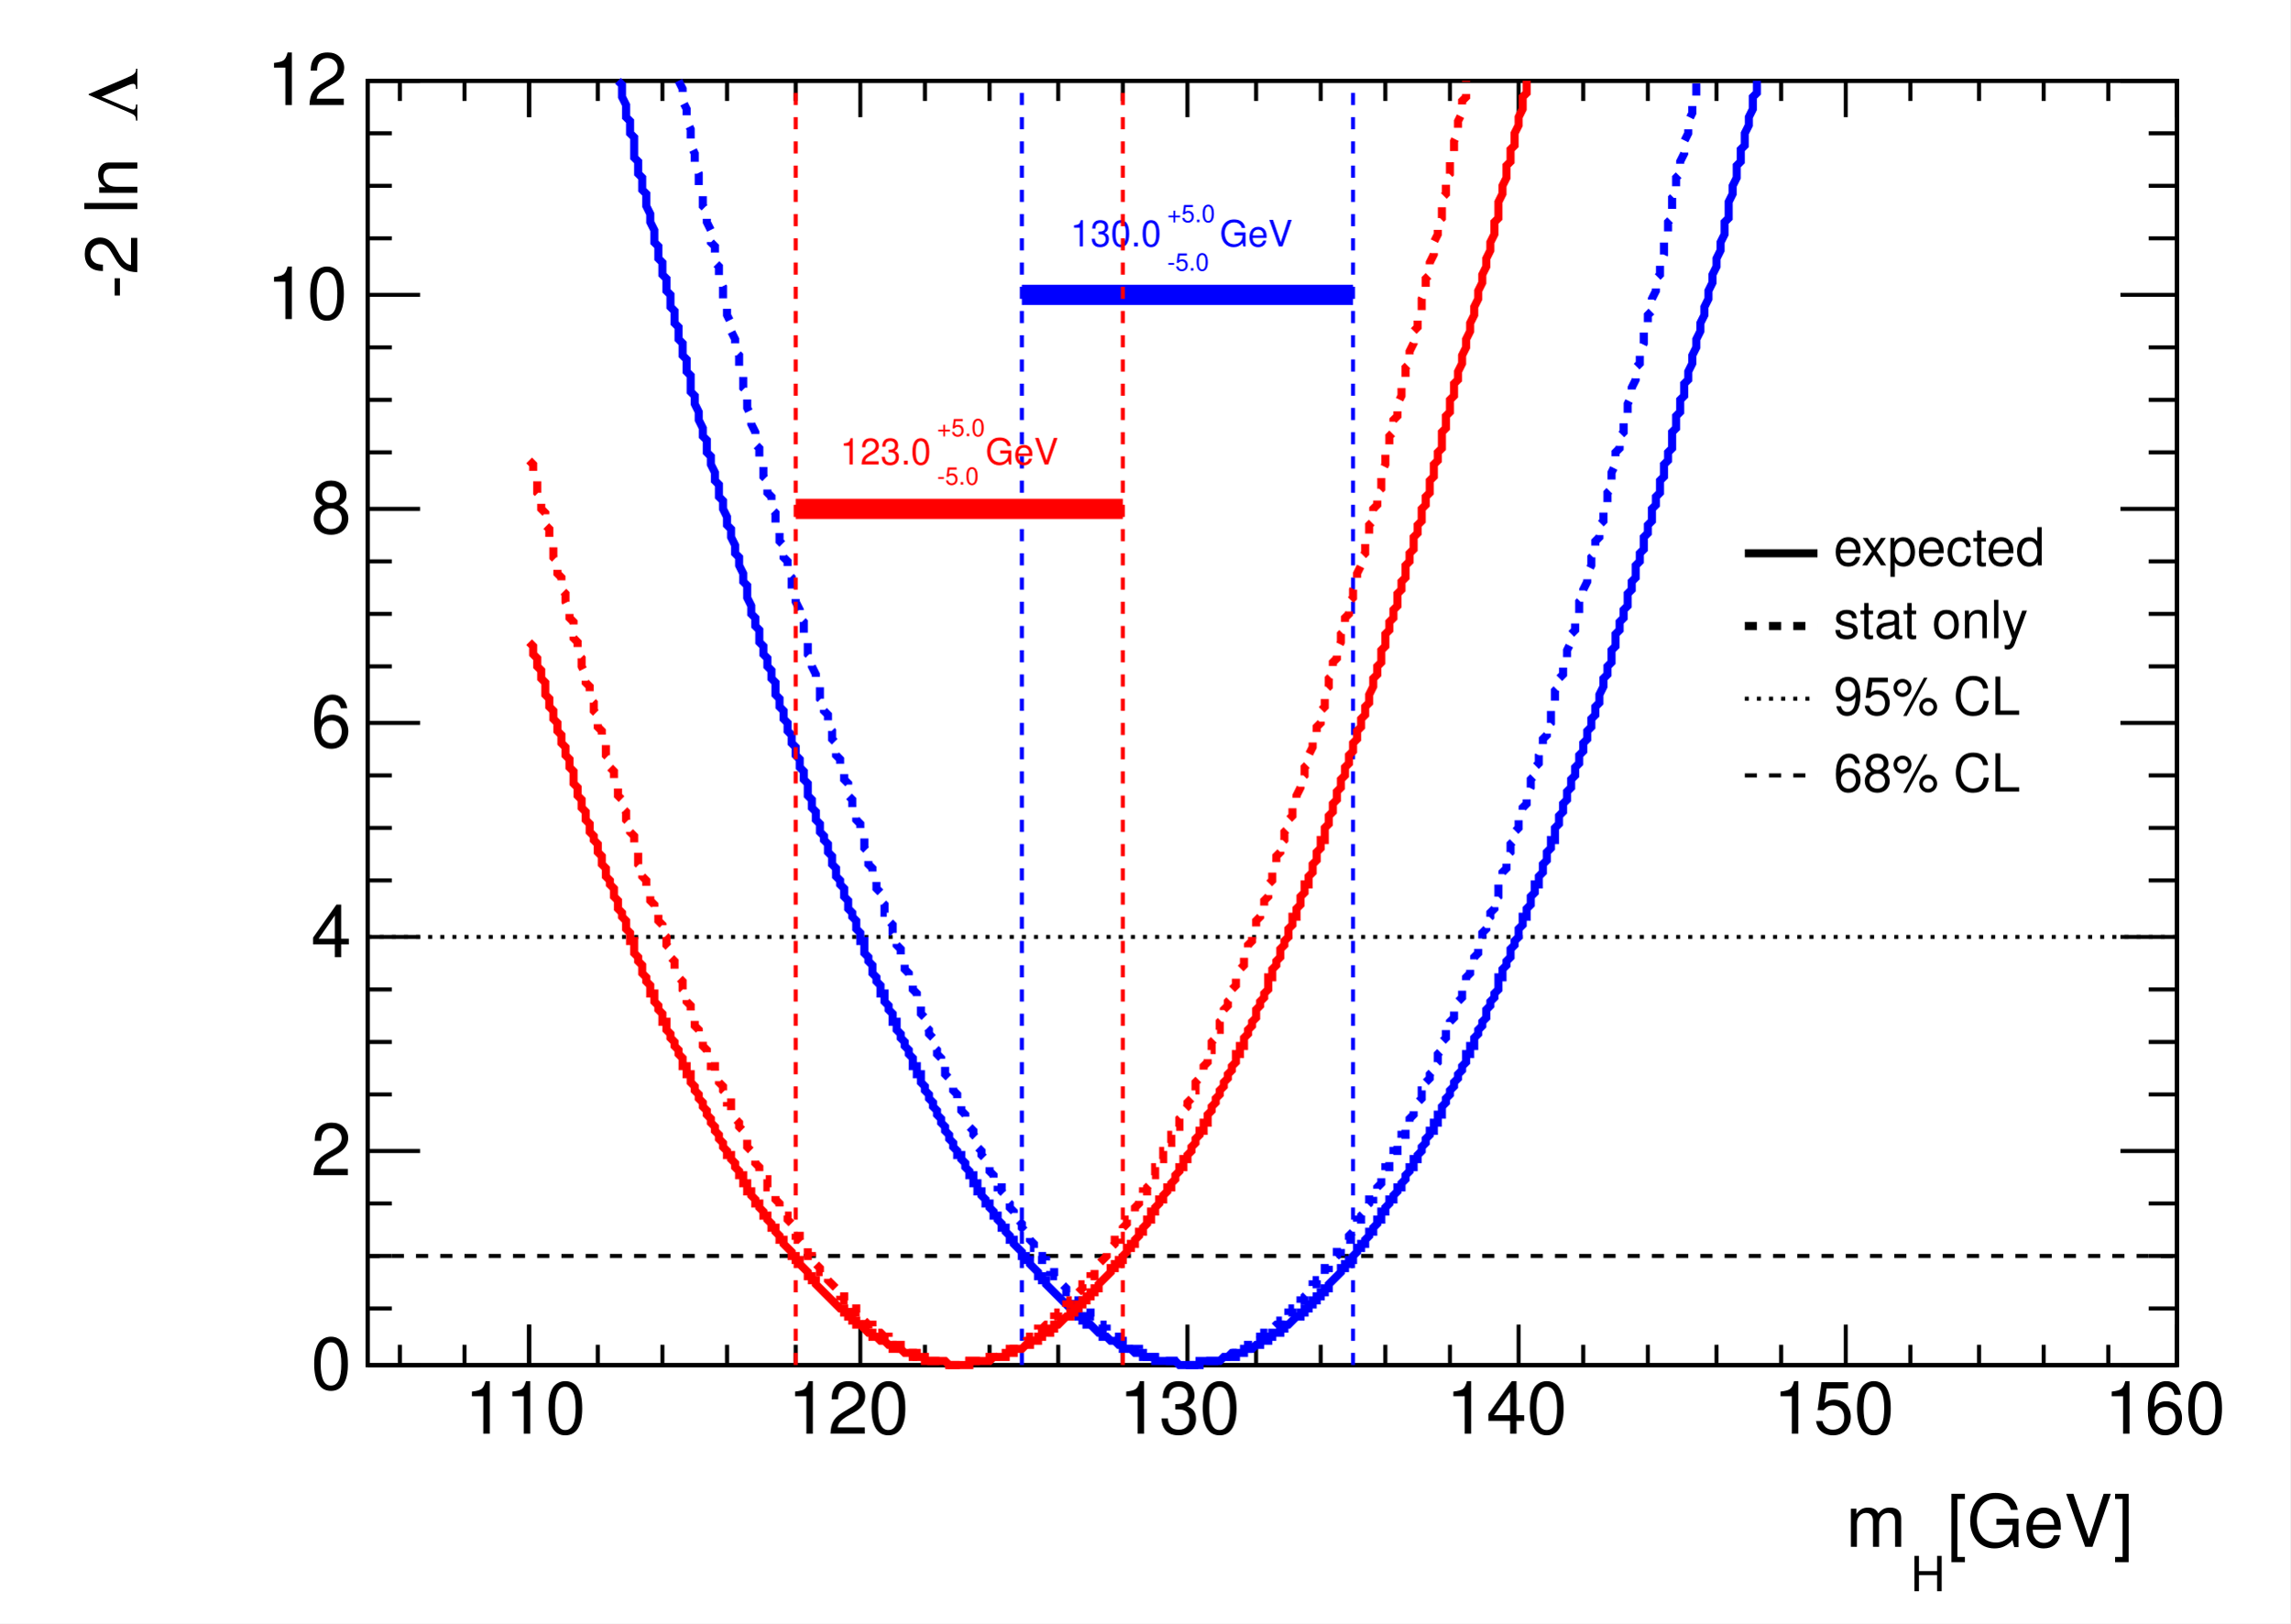
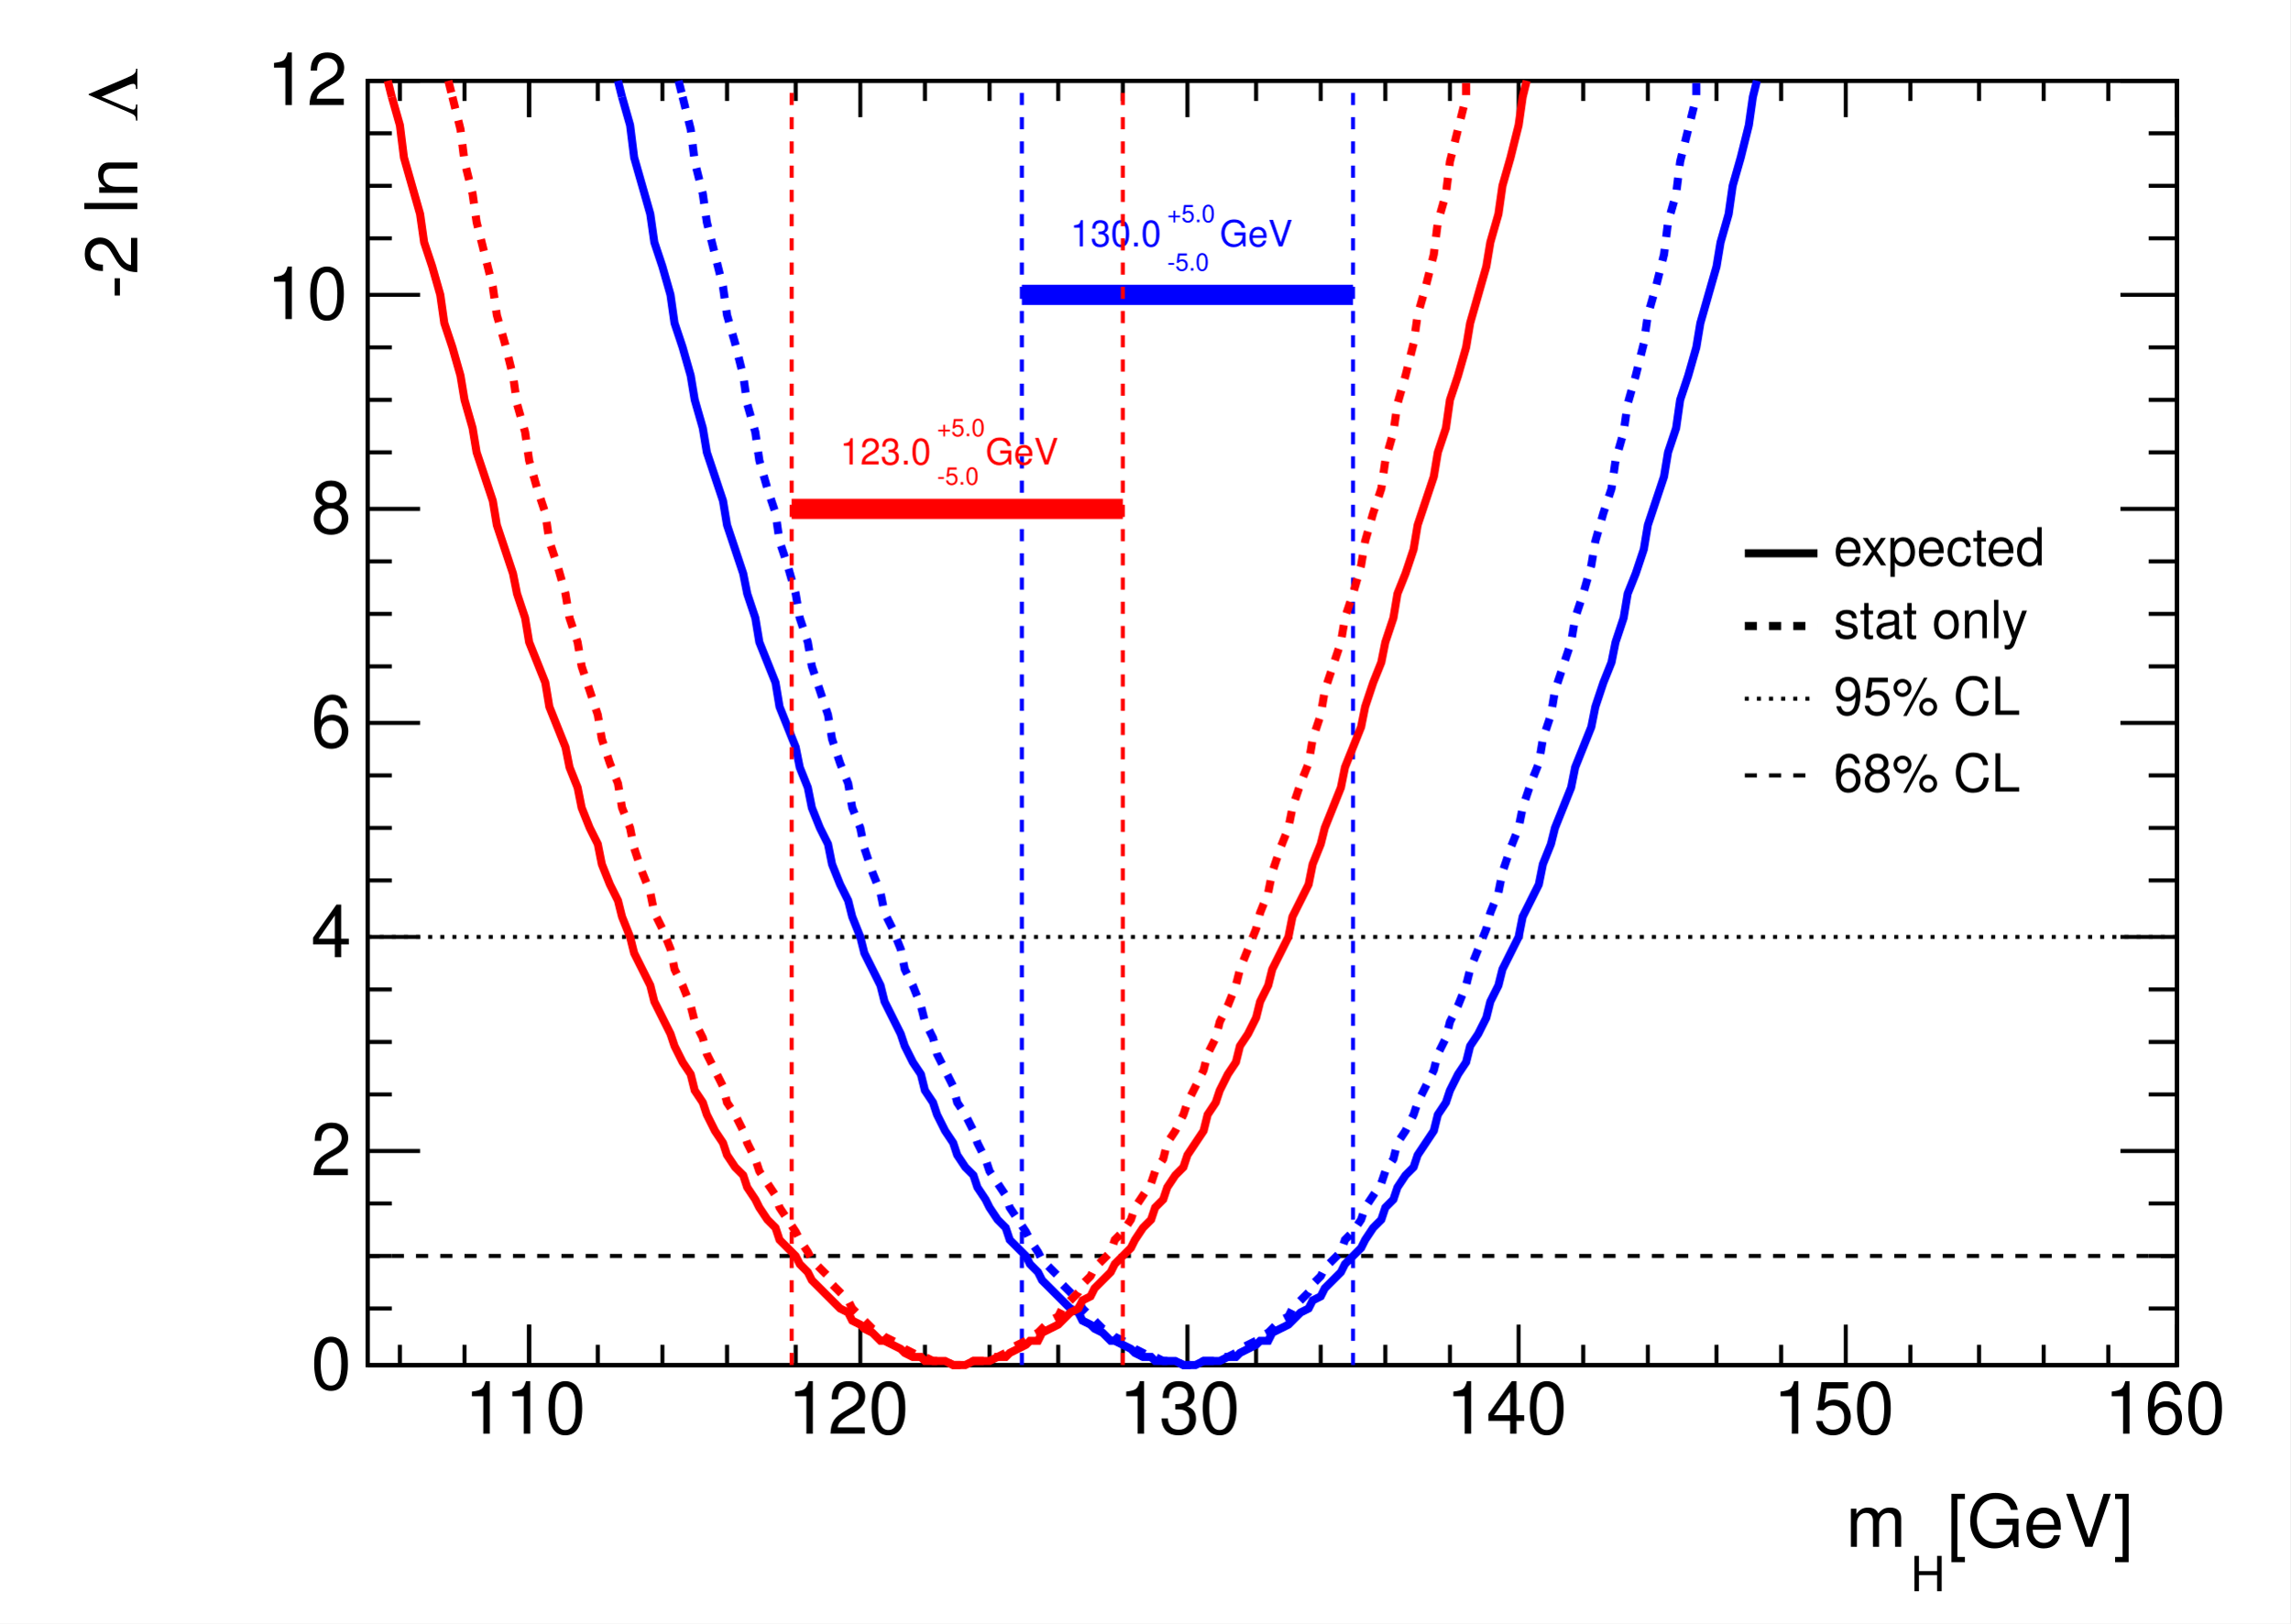
<svg xmlns="http://www.w3.org/2000/svg" width="567" height="402" viewBox="0 0 567 402">
  <defs>
</defs>
  <rect x="0" y="0" width="567" height="402" fill="white" />
  <rect x="91" y="20" width="448" height="318" fill="white" />
  <rect x="91" y="20" width="448" height="318" fill="none" stroke="black" />
  <rect x="91" y="20" width="448" height="318" fill="white" />
  <rect x="91" y="20" width="448" height="318" fill="none" stroke="black" />
  <path d="M91,338h 448" fill="none" stroke="black" />
  <text x="482" y="383" fill="black" font-size="18" font-family="Helvetica">
 [GeV]
</text>
  <text x="473" y="394" fill="black" font-size="12" font-family="Helvetica">
H
</text>
  <text x="457" y="383" fill="black" font-size="18" font-family="Helvetica">
m
</text>
  <path d="M131,328v 10" fill="none" stroke="black" />
  <path d="M148,333v 5" fill="none" stroke="black" />
  <path d="M164,333v 5" fill="none" stroke="black" />
  <path d="M180,333v 5" fill="none" stroke="black" />
  <path d="M197,333v 5" fill="none" stroke="black" />
  <path d="M213,328v 10" fill="none" stroke="black" />
  <path d="M229,333v 5" fill="none" stroke="black" />
  <path d="M245,333v 5" fill="none" stroke="black" />
  <path d="M262,333v 5" fill="none" stroke="black" />
  <path d="M278,333v 5" fill="none" stroke="black" />
  <path d="M294,328v 10" fill="none" stroke="black" />
  <path d="M311,333v 5" fill="none" stroke="black" />
  <path d="M327,333v 5" fill="none" stroke="black" />
  <path d="M343,333v 5" fill="none" stroke="black" />
  <path d="M359,333v 5" fill="none" stroke="black" />
  <path d="M376,328v 10" fill="none" stroke="black" />
  <path d="M392,333v 5" fill="none" stroke="black" />
  <path d="M408,333v 5" fill="none" stroke="black" />
  <path d="M425,333v 5" fill="none" stroke="black" />
  <path d="M441,333v 5" fill="none" stroke="black" />
  <path d="M457,328v 10" fill="none" stroke="black" />
  <path d="M473,333v 5" fill="none" stroke="black" />
  <path d="M490,333v 5" fill="none" stroke="black" />
  <path d="M506,333v 5" fill="none" stroke="black" />
  <path d="M522,333v 5" fill="none" stroke="black" />
  <path d="M539,328v 10" fill="none" stroke="black" />
  <path d="M131,328v 10" fill="none" stroke="black" />
  <path d="M115,333v 5" fill="none" stroke="black" />
  <path d="M99,333v 5" fill="none" stroke="black" />
  <text x="115" y="355" fill="black" font-size="18" font-family="Helvetica">
110
</text>
  <text x="195" y="355" fill="black" font-size="18" font-family="Helvetica">
120
</text>
  <text x="277" y="355" fill="black" font-size="18" font-family="Helvetica">
130
</text>
  <text x="358" y="355" fill="black" font-size="18" font-family="Helvetica">
140
</text>
  <text x="439" y="355" fill="black" font-size="18" font-family="Helvetica">
150
</text>
  <text x="521" y="355" fill="black" font-size="18" font-family="Helvetica">
160
</text>
  <path d="M91,20h 448" fill="none" stroke="black" />
  <path d="M131,29v -9" fill="none" stroke="black" />
  <path d="M148,25v -5" fill="none" stroke="black" />
  <path d="M164,25v -5" fill="none" stroke="black" />
  <path d="M180,25v -5" fill="none" stroke="black" />
  <path d="M197,25v -5" fill="none" stroke="black" />
  <path d="M213,29v -9" fill="none" stroke="black" />
  <path d="M229,25v -5" fill="none" stroke="black" />
  <path d="M245,25v -5" fill="none" stroke="black" />
  <path d="M262,25v -5" fill="none" stroke="black" />
  <path d="M278,25v -5" fill="none" stroke="black" />
  <path d="M294,29v -9" fill="none" stroke="black" />
  <path d="M311,25v -5" fill="none" stroke="black" />
  <path d="M327,25v -5" fill="none" stroke="black" />
  <path d="M343,25v -5" fill="none" stroke="black" />
  <path d="M359,25v -5" fill="none" stroke="black" />
  <path d="M376,29v -9" fill="none" stroke="black" />
  <path d="M392,25v -5" fill="none" stroke="black" />
  <path d="M408,25v -5" fill="none" stroke="black" />
  <path d="M425,25v -5" fill="none" stroke="black" />
  <path d="M441,25v -5" fill="none" stroke="black" />
  <path d="M457,29v -9" fill="none" stroke="black" />
  <path d="M473,25v -5" fill="none" stroke="black" />
  <path d="M490,25v -5" fill="none" stroke="black" />
  <path d="M506,25v -5" fill="none" stroke="black" />
  <path d="M522,25v -5" fill="none" stroke="black" />
  <path d="M539,29v -9" fill="none" stroke="black" />
  <path d="M131,29v -9" fill="none" stroke="black" />
  <path d="M115,25v -5" fill="none" stroke="black" />
  <path d="M99,25v -5" fill="none" stroke="black" />
  <path d="M91,338v -318" fill="none" stroke="black" />
  <g transform="rotate(-90,34,30)">
    <text x="34" y="30" fill="black" font-size="18" font-family="Times">
Λ
</text>
  </g>
  <g transform="rotate(-90,34,74)">
    <text x="34" y="74" fill="black" font-size="18" font-family="Helvetica">
-2 ln 
</text>
  </g>
  <path d="M104,338h -13" fill="none" stroke="black" />
  <path d="M97,324h -6" fill="none" stroke="black" />
  <path d="M97,311h -6" fill="none" stroke="black" />
  <path d="M97,298h -6" fill="none" stroke="black" />
  <path d="M104,285h -13" fill="none" stroke="black" />
  <path d="M97,271h -6" fill="none" stroke="black" />
  <path d="M97,258h -6" fill="none" stroke="black" />
  <path d="M97,245h -6" fill="none" stroke="black" />
  <path d="M104,232h -13" fill="none" stroke="black" />
  <path d="M97,218h -6" fill="none" stroke="black" />
  <path d="M97,205h -6" fill="none" stroke="black" />
  <path d="M97,192h -6" fill="none" stroke="black" />
  <path d="M104,179h -13" fill="none" stroke="black" />
  <path d="M97,165h -6" fill="none" stroke="black" />
  <path d="M97,152h -6" fill="none" stroke="black" />
  <path d="M97,139h -6" fill="none" stroke="black" />
  <path d="M104,126h -13" fill="none" stroke="black" />
  <path d="M97,112h -6" fill="none" stroke="black" />
  <path d="M97,99h -6" fill="none" stroke="black" />
  <path d="M97,86h -6" fill="none" stroke="black" />
  <path d="M104,73h -13" fill="none" stroke="black" />
  <path d="M97,59h -6" fill="none" stroke="black" />
  <path d="M97,46h -6" fill="none" stroke="black" />
  <path d="M97,33h -6" fill="none" stroke="black" />
  <path d="M104,20h -13" fill="none" stroke="black" />
  <text x="77" y="344" fill="black" font-size="18" font-family="Helvetica">
0
</text>
  <text x="77" y="291" fill="black" font-size="18" font-family="Helvetica">
2
</text>
  <text x="77" y="237" fill="black" font-size="18" font-family="Helvetica">
4
</text>
  <text x="77" y="185" fill="black" font-size="18" font-family="Helvetica">
6
</text>
  <text x="77" y="132" fill="black" font-size="18" font-family="Helvetica">
8
</text>
  <text x="66" y="79" fill="black" font-size="18" font-family="Helvetica">
10
</text>
  <text x="66" y="26" fill="black" font-size="18" font-family="Helvetica">
12
</text>
  <path d="M539,338v -318" fill="none" stroke="black" />
  <path d="M525,338h 14" fill="none" stroke="black" />
  <path d="M532,324h 7" fill="none" stroke="black" />
  <path d="M532,311h 7" fill="none" stroke="black" />
  <path d="M532,298h 7" fill="none" stroke="black" />
  <path d="M525,285h 14" fill="none" stroke="black" />
  <path d="M532,271h 7" fill="none" stroke="black" />
  <path d="M532,258h 7" fill="none" stroke="black" />
  <path d="M532,245h 7" fill="none" stroke="black" />
  <path d="M525,232h 14" fill="none" stroke="black" />
  <path d="M532,218h 7" fill="none" stroke="black" />
  <path d="M532,205h 7" fill="none" stroke="black" />
  <path d="M532,192h 7" fill="none" stroke="black" />
  <path d="M525,179h 14" fill="none" stroke="black" />
  <path d="M532,165h 7" fill="none" stroke="black" />
  <path d="M532,152h 7" fill="none" stroke="black" />
  <path d="M532,139h 7" fill="none" stroke="black" />
  <path d="M525,126h 14" fill="none" stroke="black" />
  <path d="M532,112h 7" fill="none" stroke="black" />
  <path d="M532,99h 7" fill="none" stroke="black" />
  <path d="M532,86h 7" fill="none" stroke="black" />
  <path d="M525,73h 14" fill="none" stroke="black" />
  <path d="M532,59h 7" fill="none" stroke="black" />
  <path d="M532,46h 7" fill="none" stroke="black" />
  <path d="M532,33h 7" fill="none" stroke="black" />
  <path d="M525,20h 14" fill="none" stroke="black" />
  <path d="M91,311h 448" fill="none" stroke="black" stroke-dasharray=" 3, 3" />
  <path d="M91,232h 448" fill="none" stroke="black" stroke-dasharray=" 1, 2" />
-   <path d="M153,20z" fill="none" stroke="#0000ff" stroke-width="2" />
-   <path d="M153,20l 1, 1v 3l 1, 2v 3l 1, 1v 3l 1, 1v 5l 1, 1v 3l 1, 1v 3l 1, 1v 3l 1, 2v 2l 1, 2v 3l 1, 1v 3l 1, 1v 3l 1, 1v 3l 1, 1v 3l 1, 1v 3l 1, 1v 3l 1, 1v 3l 1, 1v 3l 1, 1v 4l 1, 1v 2l 1, 2v 2l 1, 2v 2l 1, 1v 3l 1, 1v 2l 1, 2v 2l 1, 1v 3l 1, 1v  2l 1, 2v 2l 1, 1v 2l 1, 2v 2l 1, 1v 2l 1, 2v 2l 1, 1v 3l 1, 2v 2l 1, 1v 2l 1, 1v 3l 1, 1v 2l 1, 1v 2l 1, 1v 2l 1, 1v 3l 1, 1v 2l 1, 1v 2l 1, 1v 2l 1, 1v 2l 1, 1v 2l 1, 1v 2l 1, 1v 2l 1, 1v 3l 1, 1v 2l 1, 1v 2l 1, 1v 2l 1, 1v 1l 1, 1v 2l 1, 1v 2l 1,  1v 2l 1, 1v 1l 1, 1v 2l 1, 1v 2l 1, 1v 1l 1, 1v 2l 1, 1v 2h 1v 3l 1, 1v 1l 1, 1v 2l 1, 1v 1l 1, 1v 2h 1v 2l 1, 1v 1l 1, 1v 2h 1v 2l 1, 1v 1l 1, 1v 1l 1, 1v 1l 1, 1v 2h 1v 2h 1v 2l 1, 1v 1l 1, 1v 1l 1, 1v 1l 1, 1v 1l 1, 1v 1l 1, 1v 1l 1, 1v 1l 1, 1v  1l 1, 1v 1h 1v 1l 1, 1v 1l 1, 1v 1h 1v 2h 1v 2h 1v 1l 1, 1v 1h 1v 1l 1, 1v 1h 1v 1l 1, 1v 1h 1v 1l 1, 1v 1h 1v 1l 1, 1l 1, 1v 1h 1v 1h 1v 1l 1, 1l 1, 1v 1h 1v 1h 1v 1l 1, 1l 1, 1l 1, 1l 1, 1l 1, 1l 1, 1h 1v 1h 1v 1h 1v 1h 1v 1h 1l 1, 1l 1, 1h 1v 1h  1l 1, 1h 1l 1, 1h 1v 1h 2l 1, 1h 2v 1h 3v 1h 5l 1, 1h 5v -1h 5l 1, -1h 3v -1h 2v -1h 2l 1, -1h 1v -1h 2v -1h 1v -1h 2v -1h 1v -1h 1l 1, -1l 1, -1h 1v -1h 1v -1h 1v -1h 1v -1h 1v -1h 1v -1h 1v -1h 1v -1l 1, -1l 1, -1l 1, -1v -1h 1v -1h 1v -1h 1v -1l  1, -1v -1h 1v -1h 1v -1l 1, -1v -1h 1v -1l 1, -1v -1h 1v -2h 1v -1l 1, -1v -1h 1v -1l 1, -1v -1h 1v -1l 1, -1v -1l 1, -1v -1h 1v -2h 1v -1l 1, -1v -1l 1, -1v -1l 1, -1v -1h 1v -2h 1v -2h 1v -2l 1, -1v -1l 1, -1v -1l 1, -1v -1l 1, -1v -1l 1, -1v -1l  1, -1v -2h 1v -2h 1v -2l 1, -1v -1l 1, -1v -1l 1, -1v -2l 1, -1v -1l 1, -1v -1l 1, -1v -3h 1v -2l 1, -1v -1l 1, -1v -2l 1, -1v -1l 1, -1v -2l 1, -1v -2h 1v -2l 1, -1v -2l 1, -1v -2h 1v -2l 1, -1v -2l 1, -1v -2l 1, -1v -2h 1v -3l 1, -1v -2l 1, -1v  -2l 1, -1v -2l 1, -1v -2l 1, -1v -2l 1, -1v -2l 1, -1v -2l 1, -1v -2l 1, -1v -2l 1, -1v -2l 1, -1v -2l 1, -2v -2l 1, -1v -2l 1, -1v -3l 1, -1v -3l 1, -1v -2l 1, -1v -2l 1, -1v -3l 1, -1v -2l 1, -1v -3l 1, -1v -2l 1, -1v -3l 1, -1v -2l 1, -1v -3l 1,  -1v -2l 1, -1v -3l 1, -1v -3l 1, -1v -2l 1, -1v -4l 1, -1v -3l 1, -1v -3l 1, -1v -3l 1, -1v -2l 1, -2v -2l 1, -2v -2l 1, -2v -2l 1, -2v -2l 1, -2v -2l 1, -2v -2l 1, -2v -2l 1, -2v -2l 1, -2v -3l 1, -1v -4l 1, -2v -2l 1, -2v -3l 1, -1v -3l 1, -1v -3l  1, -2v -2l 1, -2v -3l 1, -1v -3" fill="none" stroke="#0000ff" stroke-width="2" />
-   <path d="M168,20" fill="none" stroke="#0000ff" stroke-width="2" stroke-dasharray=" 3, 3" />
-   <path d="M168,20l 1, 2v 3l 1, 2v 3l 1, 2v 4l 1, 2v 3l 1, 2v 3l 1, 2v 3l 1, 1v 3l 1, 2v 3l 1, 1v 4l 1, 1v 3l 1, 2v 3l 1, 1v 3l 1, 2v 2l 1, 2v 3l 1, 1v 3l 1, 2v 3l 1, 1v 4l 1, 2v 2l 1, 2v 3l 1, 1v 3l 1, 1v 3l 1, 1v 3l 1, 1v 3l 1, 1v 3l 1, 1v 3l 1, 1v  3l 1, 1v 3l 1, 1v 3l 1, 1v 2l 1, 2v 2l 1, 1v 3l 1, 1v 4l 1, 1v 2l 1, 2v 2l 1, 1v 3l 1, 1v 2l 1, 1v 3l 1, 1v 2l 1, 1v 3l 1, 1v 2l 1, 1v 2l 1, 1v 3l 1, 1v 2l 1, 1v 2l 1, 1v 2l 1, 1v 3l 1, 1v 3l 1, 1v 2l 1, 1v 2l 1, 1v 2l 1, 1v 2h 1v 2l 1, 1v 2l 1, 1v  2l 1, 1v 2l 1, 1v 2l 1, 1v 1l 1, 1v 2l 1, 1v 2l 1, 1v 2l 1, 1v 2l 1, 1v 1l 1, 1v 2l 1, 1v 1l 1, 1v 2h 1v 2l 1, 1v 1l 1, 1v 1l 1, 1v 2h 1v 2l 1, 1v 1l 1, 1v 1l 1, 1v 1l 1, 1v 2l 1, 1v 1l 1, 1v 1l 1, 1v 1l 1, 1v 1h 1v 2h 1v 1l 1, 1v 1l 1, 1v 1l 1, 1v  1h 1v 1l 1, 1v 1l 1, 1v 1h 1v 1l 1, 1v 1h 1v 2h 1v 1h 1v 1l 1, 1v 1h 1v 1h 1v 1l 1, 1l 1, 1v 1h 1v 1h 1v 1h 1v 1h 1v 1h 1v 1h 1v 1h 1v 1l 1, 1h 1v 1h 1v 1h 1l 1, 1h 1v 1h 1v 1h 2v 1h 2v 1h 2v 1h 2l 1, 1h 5v 1h 5v -1h 5v -1h 2l 1, -1h 2v -1h 2v -1h  1l 1, -1h 1v -1h 1v -1h 1v -1h 1l 1, -1h 1v -1h 1v -1h 1v -1h 1v -1h 1v -1h 1v -1h 1v -1l 1, -1l 1, -1v -1h 1v -1h 1v -1h 1v -2h 1v -1l 1, -1l 1, -1v -1h 1v -1l 1, -1v -1h 1v -1l 1, -1v -1l 1, -1v -1h 1v -1l 1, -1v -1l 1, -1v -1h 1v -2h 1v -1l 1,  -1v -2h 1v -2h 1v -2h 1v -2h 1v -2h 1v -2h 1v -2h 1v -2l 1, -1v -1l 1, -1v -1l 1, -1v -2h 1v -2l 1, -1v -1l 1, -1v -1l 1, -1v -2l 1, -1v -2l 1, -1v -2h 1v -2l 1, -1v -2l 1, -1v -1l 1, -1v -2l 1, -1v -2l 1, -1v -1l 1, -1v -2l 1, -1v -2l 1, -1v -2l 1,  -1v -2l 1, -1v -1l 1, -1v -2l 1, -1v -3l 1, -1v -2l 1, -1v -3l 1, -1v -2l 1, -1v -2l 1, -1v -2l 1, -1v -2l 1, -1v -2l 1, -2v -2l 1, -1v -2l 1, -1v -2l 1, -2v -2l 1, -1v -2l 1, -1v -3l 1, -1v -4l 1, -1v -2l 1, -1v -3l 1, -1v -2l 1, -2v -2l 1, -1v -3l  1, -1v -3l 1, -1v -2l 1, -2v -2l 1, -2v -2l 1, -1v -3l 1, -1v -3l 1, -1v -3l 1, -1v -3l 1, -1v -4l 1, -2v -3l 1, -1v -3l 1, -1v -3l 1, -1v -3l 1, -2v -2l 1, -2v -3l 1, -1v -3l 1, -2v -3l 1, -1v -3l 1, -1v -3l 1, -2v -3l 1, -1v -3l 1, -2v -3l 1, -2v  -3l 1, -1v -5l 1, -1v -4l 1, -1v -3l 1, -2v -3l 1, -2v -3l 1, -2v -3l 1, -1v -4" fill="none" stroke="#0000ff" stroke-width="2" stroke-dasharray=" 3, 3" />
+   <path d="M153,20l 1, 4" fill="none" stroke="#0000ff" stroke-width="2" />
+   <path d="M154,24l 2, 7l 1, 8l 2, 7l 2, 7l 1, 7l 2, 6l 2, 7l 1, 7l 2, 6l 2, 7l 1, 6l 2, 7l 1, 6l 2, 6l 2, 6l 1, 6l 2, 6l 2, 6l 1, 5l 2, 6l 1, 6l 2, 5l 2, 5l 1, 6l 2, 5l 2, 5l 1, 5l 2, 5l 1, 5l 2, 5l 2, 4l 1, 5l 2, 5l 2, 4l 1, 4l 2, 5l 1, 4l 2, 4l 2,  4l 1, 4l 2, 4l 2, 4l 1, 3l 2, 4l 2, 3l 1, 4l 2, 3l 1, 3l 2, 4l 2, 3l 1, 3l 2, 3l 2, 2l 1, 3l 2, 3l 1, 2l 2, 3l 2, 2l 1, 3l 2, 2l 2, 2l 1, 2l 2, 2l 1, 2l 2, 2l 2, 2l 1, 1l 2, 2l 2, 1l 1, 2l 2, 1l 1, 1l 2, 1l 2, 2h 1l 2, 1l 2, 1l 1, 1l 2, 1h 2l 1, 1h  5l 2, 1h 3l 2, -1h 4l 2, -1h 2l 1, -1l 2, -1l 2, -1l 1, -1h 2l 1, -2l 2, -1l 2, -1l 1, -1l 2, -2l 2, -1l 1, -2l 2, -1l 1, -2l 2, -2l 2, -2l 1, -2l 2, -2l 2, -2l 1, -2l 2, -3l 2, -2l 1, -3l 2, -2l 1, -3l 2, -3l 2, -2l 1, -3l 2, -3l 2, -3l 1, -4l 2,  -3l 1, -3l 2, -4l 2, -3l 1, -4l 2, -3l 2, -4l 1, -4l 2, -4l 1, -4l 2, -4l 2, -4l 1, -5l 2, -4l 2, -4l 1, -5l 2, -5l 1, -4l 2, -5l 2, -5l 1, -5l 2, -5l 2, -5l 1, -5l 2, -6l 2, -5l 1, -5l 2, -6l 1, -6l 2, -5l 2, -6l 1, -6l 2, -6l 2, -6l 1, -6l 2, -6l  1, -7l 2, -6l 2, -7l 1, -6l 2, -7l 2, -7l 1, -6l 2, -7l 1, -7l 2, -7l 2, -8l 1, -7l 1, -4" fill="none" stroke="#0000ff" stroke-width="2" />
+   <path d="M168,20l 1, 4" fill="none" stroke="#0000ff" stroke-width="2" stroke-dasharray=" 3, 3" />
+   <path d="M169,24l 2, 8l 1, 8l 2, 8l 1, 7l 2, 8l 2, 8l 1, 7l 2, 7l 2, 8l 1, 7l 2, 7l 1, 7l 2, 7l 2, 6l 1, 7l 2, 6l 2, 7l 1, 6l 2, 6l 1, 6l 2, 6l 2, 6l 1, 6l 2, 6l 2, 5l 1, 6l 2, 5l 1, 5l 2, 6l 2, 5l 1, 5l 2, 4l 2, 5l 1, 5l 2, 4l 2, 5l 1, 4l 2, 4l 1,  4l 2, 4l 2, 4l 1, 4l 2, 3l 2, 4l 1, 3l 2, 4l 1, 3l 2, 3l 2, 3l 1, 3l 2, 3l 2, 3l 1, 2l 2, 3l 1, 2l 2, 2l 2, 2l 1, 2l 2, 2l 2, 2l 1, 2l 2, 2l 1, 1l 2, 2l 2, 1l 1, 1l 2, 1l 2, 1l 1, 1l 2, 1l 2, 1h 1l 2, 1h 3l 2, 1h 3l 2, -1h 3l 1, -1h 2l 2, -1l 1, -1l  2, -1l 2, -1l 1, -1l 2, -1l 1, -1l 2, -2l 2, -1l 1, -2l 2, -2l 2, -2l 1, -2l 2, -2l 1, -2l 2, -2l 2, -2l 1, -3l 2, -2l 2, -3l 1, -3l 2, -3l 2, -3l 1, -3l 2, -3l 1, -4l 2, -3l 2, -4l 1, -3l 2, -4l 2, -4l 1, -4l 2, -4l 1, -4l 2, -4l 2, -5l 1, -4l 2,  -5l 2, -5l 1, -4l 2, -5l 1, -5l 2, -6l 2, -5l 1, -5l 2, -6l 2, -5l 1, -6l 2, -6l 1, -6l 2, -6l 2, -6l 1, -6l 2, -6l 2, -7l 1, -6l 2, -7l 2, -6l 1, -7l 2, -7l 1, -7l 2, -7l 2, -8l 1, -7l 2, -7l 2, -8l 1, -8l 2, -7l 1, -8l 2, -8l 2, -8v -4" fill="none" stroke="#0000ff" stroke-width="2" stroke-dasharray=" 3, 3" />
  <path d="M253,338v -318" fill="none" stroke="#0000ff" stroke-dasharray=" 3, 3" />
  <path d="M335,338v -318" fill="none" stroke="#0000ff" stroke-dasharray=" 3, 3" />
  <path d="M253,73h 82" fill="none" stroke="#0000ff" stroke-width="5" />
  <text x="302" y="61" fill="#0000ff" font-size="9" font-family="Helvetica">
 GeV
</text>
  <text x="289" y="67" fill="#0000ff" font-size="6" font-family="Helvetica">
-5.0
</text>
  <text x="289" y="55" fill="#0000ff" font-size="6" font-family="Helvetica">
+5.0
</text>
  <text x="265" y="61" fill="#0000ff" font-size="9" font-family="Helvetica">
130.0
</text>
-   <path d="M131,159l 1, 1v 2l 1, 1v 2l 1, 1v 2l 1, 1v 3l 1, 1v 2l 1, 1v 2l 1, 1v 2l 1, 1v 2l 1, 1v 2l 1, 1v 2l 1, 1v 3l 1, 1v 2l 1, 1v 2l 1, 1v 2l 1, 1v 2l 1, 1v 1l 1, 1v 2l 1, 1v 2l 1, 1v 2l 1, 1v 1l 1, 1v 2l 1, 1v 2l 1, 1v 1l 1, 1v 2l 1, 1v 2h 1v 3l  1, 1v 1l 1, 1v 2l 1, 1v 1l 1, 1v 2h 1v 2l 1, 1v 1l 1, 1v 2h 1v 2l 1, 1v 1l 1, 1v 1l 1, 1v 1l 1, 1v 2h 1v 2h 1v 2l 1, 1v 1l 1, 1v 1l 1, 1v 1l 1, 1v 1l 1, 1v 1l 1, 1v 1l 1, 1v 1l 1, 1v 1l 1, 1v 1h 1v 1l 1, 1v 1l 1, 1v 1h 1v 2h 1v 2h 1v 1l 1, 1v 1h 1v  1l 1, 1v 1h 1v 1l 1, 1v 1h 1v 1l 1, 1v 1h 1v 1l 1, 1l 1, 1v 1h 1v 1h 1v 1l 1, 1l 1, 1v 1h 1v 1h 1v 1l 1, 1l 1, 1l 1, 1l 1, 1l 1, 1l 1, 1h 1v 1h 1v 1h 1v 1h 1v 1h 1l 1, 1l 1, 1h 1v 1h 1l 1, 1h 1l 1, 1h 1v 1h 2l 1, 1h 2v 1h 3v 1h 5l 1, 1h 5v -1h 5l 1,  -1h 3v -1h 2v -1h 2l 1, -1h 1v -1h 2v -1h 1v -1h 2v -1h 1v -1h 1l 1, -1l 1, -1h 1v -1h 1v -1h 1v -1h 1v -1h 1v -1h 1v -1h 1v -1h 1v -1l 1, -1l 1, -1l 1, -1v -1h 1v -1h 1v -1h 1v -1l 1, -1v -1h 1v -1h 1v -1l 1, -1v -1h 1v -1l 1, -1v -1h 1v -2h 1v -1l  1, -1v -1h 1v -1l 1, -1v -1h 1v -1l 1, -1v -1l 1, -1v -1h 1v -2h 1v -1l 1, -1v -1l 1, -1v -1l 1, -1v -1h 1v -2h 1v -2l 1, -1v -1l 1, -1v -1l 1, -1v -1l 1, -1v -1l 1, -1v -1l 1, -1v -1l 1, -1v -2h 1v -2h 1v -2l 1, -1v -1l 1, -1v -1l 1, -1v -2l 1, -1v  -1l 1, -1v -1l 1, -1v -3h 1v -2l 1, -1v -1l 1, -1v -2l 1, -1v -1l 1, -1v -2l 1, -1v -2h 1v -2l 1, -1v -2l 1, -1v -2h 1v -2l 1, -1v -2l 1, -1v -2l 1, -1v -2h 1v -3l 1, -1v -2l 1, -1v -2l 1, -1v -2l 1, -1v -2l 1, -1v -2l 1, -1v -2l 1, -1v -2l 1, -1v  -2l 1, -1v -2l 1, -1v -2l 1, -1v -2l 1, -2v -2l 1, -1v -2l 1, -1v -3l 1, -1v -3l 1, -1v -2l 1, -1v -2l 1, -1v -3l 1, -1v -2l 1, -1v -3l 1, -1v -2l 1, -1v -3l 1, -1v -2l 1, -1v -3l 1, -1v -2l 1, -1v -3l 1, -1v -3l 1, -1v -2l 1, -1v -4l 1, -1v -3l 1,  -1v -3l 1, -1v -3l 1, -1v -2l 1, -2v -2l 1, -2v -2l 1, -2v -2l 1, -2v -2l 1, -2v -2l 1, -2v -2l 1, -2v -2l 1, -2v -2l 1, -2v -3l 1, -1v -4l 1, -2v -2l 1, -2v -3l 1, -1v -3l 1, -1v -3l 1, -2v -2l 1, -2v -3l 1, -1v -3" fill="none" stroke="#ff0000" stroke-width="2" />
-   <path d="M131,114l 1, 1v 3l 1, 1v 3l 1, 1v 3l 1, 1v 3l 1, 1v 3l 1, 1v 3l 1, 1v 3l 1, 1v 3l 1, 1v 2l 1, 2v 2l 1, 1v 4l 1, 1v 3l 1, 1v 2l 1, 2v 2l 1, 1v 3l 1, 1v 2l 1, 1v 3l 1, 1v 2l 1, 1v 3l 1, 1v 2l 1, 1v 2l 1, 1v 3l 1, 1v 2l 1, 1v 2l 1, 1v 2l 1, 1v  3l 1, 1v 3l 1, 1v 2l 1, 1v 2l 1, 1v 2l 1, 1v 2h 1v 2l 1, 1v 2l 1, 1v 2l 1, 1v 2l 1, 1v 2l 1, 1v 1l 1, 1v 2l 1, 1v 2l 1, 1v 2l 1, 1v 2l 1, 1v 1l 1, 1v 2l 1, 1v 1l 1, 1v 2h 1v 2l 1, 1v 1l 1, 1v 1l 1, 1v 2h 1v 2l 1, 1v 1l 1, 1v 1l 1, 1v 1l 1, 1v 2l 1,  1v 1l 1, 1v 1l 1, 1v 1l 1, 1v 1h 1v 2h 1v 1l 1, 1v 1l 1, 1v 1l 1, 1v 1h 1v 1l 1, 1v 1l 1, 1v 1h 1v 1l 1, 1v 1h 1v 2h 1v 1h 1v 1l 1, 1v 1h 1v 1h 1v 1l 1, 1l 1, 1v 1h 1v 1h 1v 1h 1v 1h 1v 1h 1v 1h 1v 1h 1v 1l 1, 1h 1v 1h 1v 1h 1l 1, 1h 1v 1h 1v 1h 2v  1h 2v 1h 2v 1h 2l 1, 1h 5v 1h 5v -1h 5v -1h 2l 1, -1h 2v -1h 2v -1h 1l 1, -1h 1v -1h 1v -1h 1v -1h 1l 1, -1h 1v -1h 1v -1h 1v -1h 1v -1h 1v -1h 1v -1h 1v -1l 1, -1l 1, -1v -1h 1v -1h 1v -1h 1v -2h 1v -1l 1, -1l 1, -1v -1h 1v -1l 1, -1v -1h 1v -1l 1,  -1v -1l 1, -1v -1h 1v -1l 1, -1v -1l 1, -1v -1h 1v -2h 1v -1l 1, -1v -2h 1v -2h 1v -2h 1v -2h 1v -2h 1v -2h 1v -2h 1v -2l 1, -1v -1l 1, -1v -1l 1, -1v -2h 1v -2l 1, -1v -1l 1, -1v -1l 1, -1v -3h 1v -2l 1, -1v -2h 1v -2l 1, -1v -2l 1, -1v -1l 1, -1v  -2l 1, -1v -2l 1, -1v -1l 1, -1v -2l 1, -1v -2l 1, -1v -2l 1, -1v -2l 1, -1v -1l 1, -1v -2l 1, -1v -3l 1, -1v -2l 1, -1v -3l 1, -1v -2l 1, -1v -2l 1, -1v -2l 1, -1v -2l 1, -1v -2l 1, -2v -2l 1, -1v -2l 1, -1v -2l 1, -2v -2l 1, -1v -2l 1, -1v -3l 1,  -1v -4l 1, -1v -2l 1, -1v -3l 1, -1v -2l 1, -2v -2l 1, -1v -3l 1, -1v -3l 1, -1v -2l 1, -2v -2l 1, -2v -2l 1, -1v -3l 1, -1v -3l 1, -1v -3l 1, -1v -3l 1, -1v -4l 1, -2v -3l 1, -1v -3l 1, -1v -3l 1, -1v -3l 1, -2v -2l 1, -2v -3l 1, -1v -3l 1, -2v -3l  1, -1v -3l 1, -1v -3l 1, -2v -3l 1, -1v -3l 1, -2v -3l 1, -2v -3l 1, -1v -5l 1, -1v -4l 1, -1v -3l 1, -2v -3l 1, -2v -3l 1, -2v -3l 1, -1v -4" fill="none" stroke="#ff0000" stroke-width="2" stroke-dasharray=" 3, 3" />
-   <path d="M197,338v -318" fill="none" stroke="#ff0000" stroke-dasharray=" 3, 3" />
+   <path d="M96,20l 1, 4" fill="none" stroke="#ff0000" stroke-width="2" />
+   <path d="M97,24l 2, 7l 1, 8l 2, 7l 2, 7l 1, 7l 2, 6l 2, 7l 1, 7l 2, 6l 2, 7l 1, 6l 2, 7l 1, 6l 2, 6l 2, 6l 1, 6l 2, 6l 2, 6l 1, 5l 2, 6l 1, 6l 2, 5l 2, 5l 1, 6l 2, 5l 2, 5l 1, 5l 2, 5l 1, 5l 2, 5l 2, 4l 1, 5l 2, 5l 2, 4l 1, 4l 2, 5l 1, 4l 2, 4l 2, 4l  1, 4l 2, 4l 2, 4l 1, 3l 2, 4l 2, 3l 1, 4l 2, 3l 1, 3l 2, 4l 2, 3l 1, 3l 2, 3l 2, 2l 1, 3l 2, 3l 1, 2l 2, 3l 2, 2l 1, 3l 2, 2l 2, 2l 1, 2l 2, 2l 1, 2l 2, 2l 2, 2l 1, 1l 2, 2l 2, 1l 1, 2l 2, 1l 1, 1l 2, 1l 2, 2h 1l 2, 1l 2, 1l 1, 1l 2, 1h 2l 1, 1h 5l  2, 1h 3l 2, -1h 4l 2, -1h 2l 1, -1l 2, -1l 2, -1l 1, -1h 2l 1, -2l 2, -1l 2, -1l 1, -1l 2, -2l 2, -1l 1, -2l 2, -1l 1, -2l 2, -2l 2, -2l 1, -2l 2, -2l 2, -2l 1, -2l 2, -3l 2, -2l 1, -3l 2, -2l 1, -3l 2, -3l 2, -2l 1, -3l 2, -3l 2, -3l 1, -4l 2, -3l  1, -3l 2, -4l 2, -3l 1, -4l 2, -3l 2, -4l 1, -4l 2, -4l 1, -4l 2, -4l 2, -4l 1, -5l 2, -4l 2, -4l 1, -5l 2, -5l 1, -4l 2, -5l 2, -5l 1, -5l 2, -5l 2, -5l 1, -5l 2, -6l 2, -5l 1, -5l 2, -6l 1, -6l 2, -5l 2, -6l 1, -6l 2, -6l 2, -6l 1, -6l 2, -6l 1,  -7l 2, -6l 2, -7l 1, -6l 2, -7l 2, -7l 1, -6l 2, -7l 1, -7l 2, -7l 2, -8l 1, -7l 1, -4" fill="none" stroke="#ff0000" stroke-width="2" />
+   <path d="M111,20l 1, 4" fill="none" stroke="#ff0000" stroke-width="2" stroke-dasharray=" 3, 3" />
+   <path d="M112,24l 2, 8l 1, 8l 2, 8l 1, 7l 2, 8l 2, 8l 1, 7l 2, 7l 2, 8l 1, 7l 2, 7l 1, 7l 2, 7l 2, 6l 1, 7l 2, 6l 2, 7l 1, 6l 2, 6l 1, 6l 2, 6l 2, 6l 1, 6l 2, 6l 2, 5l 1, 6l 2, 5l 1, 5l 2, 6l 2, 5l 1, 5l 2, 4l 2, 5l 1, 5l 2, 4l 2, 5l 1, 4l 2, 4l 1,  4l 2, 4l 2, 4l 1, 4l 2, 3l 2, 4l 1, 3l 2, 4l 1, 3l 2, 3l 2, 3l 1, 3l 2, 3l 2, 3l 1, 2l 2, 3l 1, 2l 2, 2l 2, 2l 1, 2l 2, 2l 2, 2l 1, 2l 2, 2l 1, 1l 2, 2l 2, 1l 1, 1l 2, 1l 2, 1l 1, 1l 2, 1l 2, 1h 1l 2, 1h 3l 2, 1h 3l 2, -1h 3l 1, -1h 2l 2, -1l 1, -1l  2, -1l 2, -1l 1, -1l 2, -1l 1, -1l 2, -2l 2, -1l 1, -2l 2, -2l 2, -2l 1, -2l 2, -2l 1, -2l 2, -2l 2, -2l 1, -3l 2, -2l 2, -3l 1, -3l 2, -3l 2, -3l 1, -3l 2, -3l 1, -4l 2, -3l 2, -4l 1, -3l 2, -4l 2, -4l 1, -4l 2, -4l 1, -4l 2, -4l 2, -5l 1, -4l 2,  -5l 2, -5l 1, -4l 2, -5l 1, -5l 2, -6l 2, -5l 1, -5l 2, -6l 2, -5l 1, -6l 2, -6l 1, -6l 2, -6l 2, -6l 1, -6l 2, -6l 2, -7l 1, -6l 2, -7l 2, -6l 1, -7l 2, -7l 1, -7l 2, -7l 2, -8l 1, -7l 2, -7l 2, -8l 1, -8l 2, -7l 1, -8l 2, -8l 2, -8v -4" fill="none" stroke="#ff0000" stroke-width="2" stroke-dasharray=" 3, 3" />
+   <path d="M196,338v -318" fill="none" stroke="#ff0000" stroke-dasharray=" 3, 3" />
  <path d="M278,338v -318" fill="none" stroke="#ff0000" stroke-dasharray=" 3, 3" />
-   <path d="M197,126h 81" fill="none" stroke="#ff0000" stroke-width="5" />
+   <path d="M196,126h 82" fill="none" stroke="#ff0000" stroke-width="5" />
  <text x="244" y="115" fill="#ff0000" font-size="9" font-family="Helvetica">
 GeV
</text>
  <text x="232" y="120" fill="#ff0000" font-size="6" font-family="Helvetica">
-5.0
</text>
  <text x="232" y="108" fill="#ff0000" font-size="6" font-family="Helvetica">
+5.0
</text>
  <text x="208" y="115" fill="#ff0000" font-size="9" font-family="Helvetica">
123.0
</text>
  <text x="454" y="140" fill="black" font-size="13" font-family="Helvetica">
expected
</text>
  <path d="M432,137h 18" fill="none" stroke="black" stroke-width="2" />
  <text x="454" y="158" fill="black" font-size="13" font-family="Helvetica">
stat only
</text>
  <path d="M432,155h 18" fill="none" stroke="black" stroke-width="2" stroke-dasharray=" 3, 3" />
  <text x="454" y="177" fill="black" font-size="13" font-family="Helvetica">
95% CL
</text>
  <path d="M432,173h 18" fill="none" stroke="black" stroke-dasharray=" 1, 2" />
  <text x="454" y="196" fill="black" font-size="13" font-family="Helvetica">
68% CL
</text>
  <path d="M432,192h 18" fill="none" stroke="black" stroke-dasharray=" 3, 3" />
</svg>
